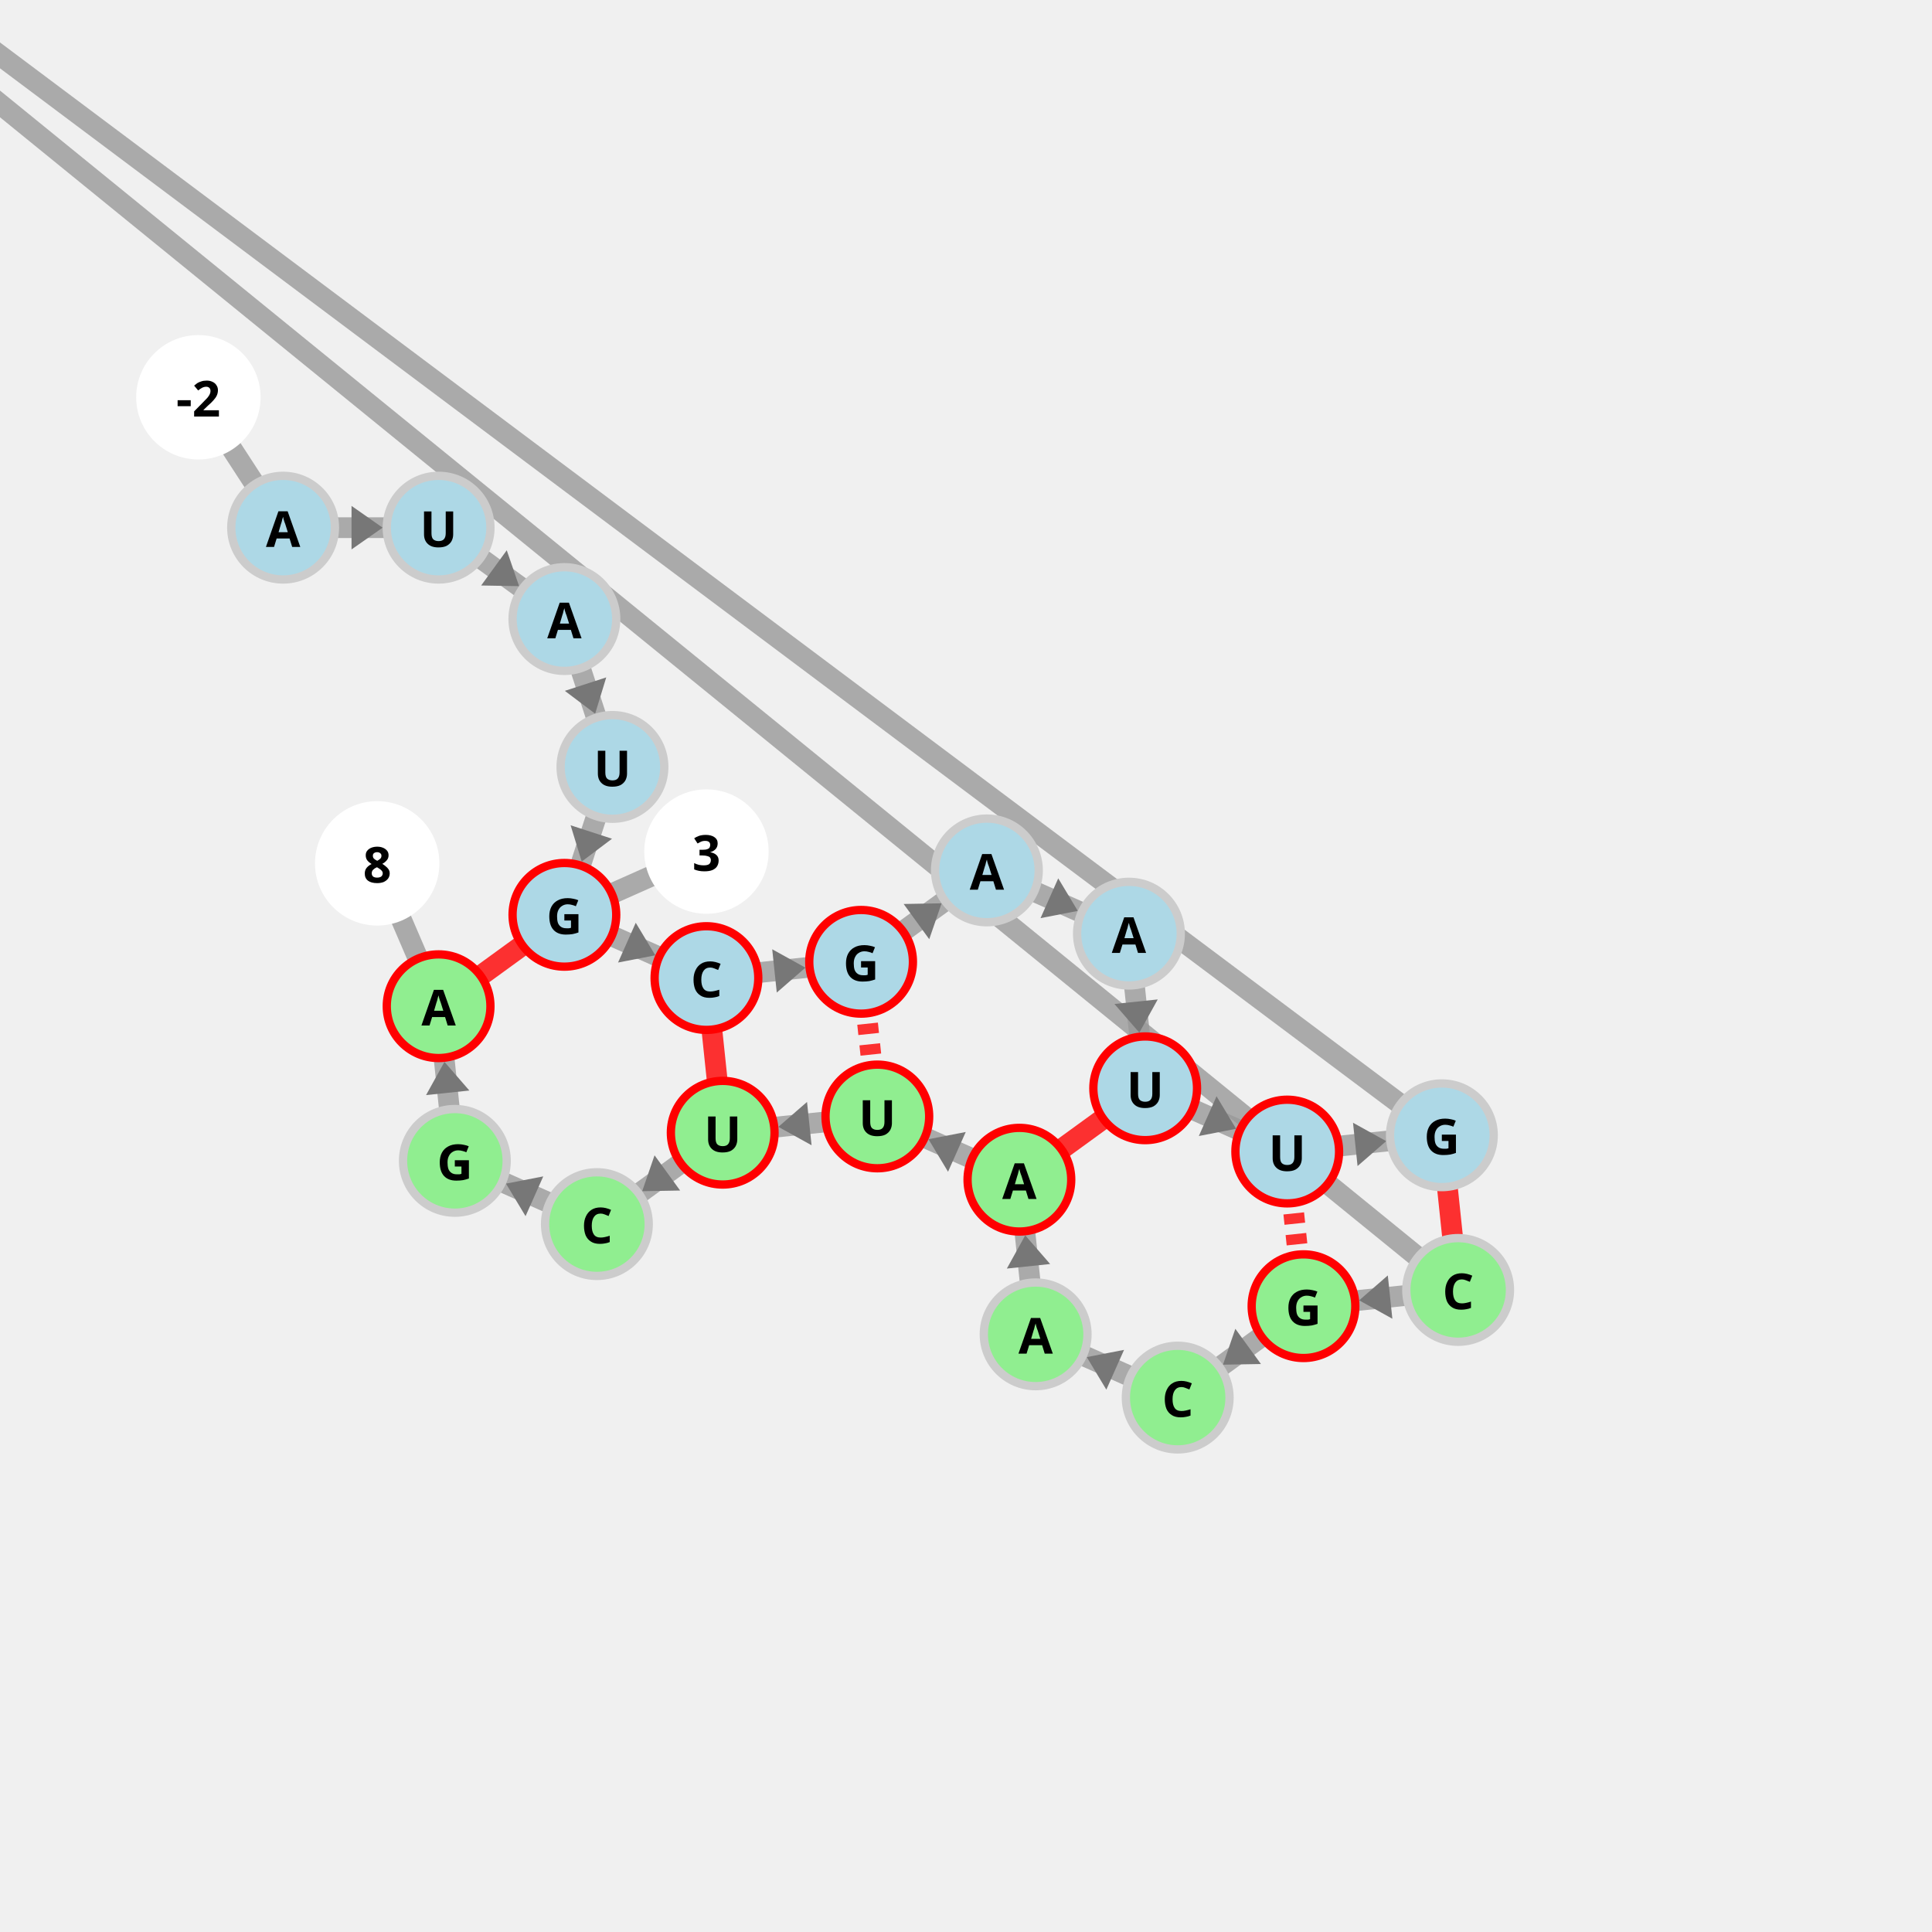
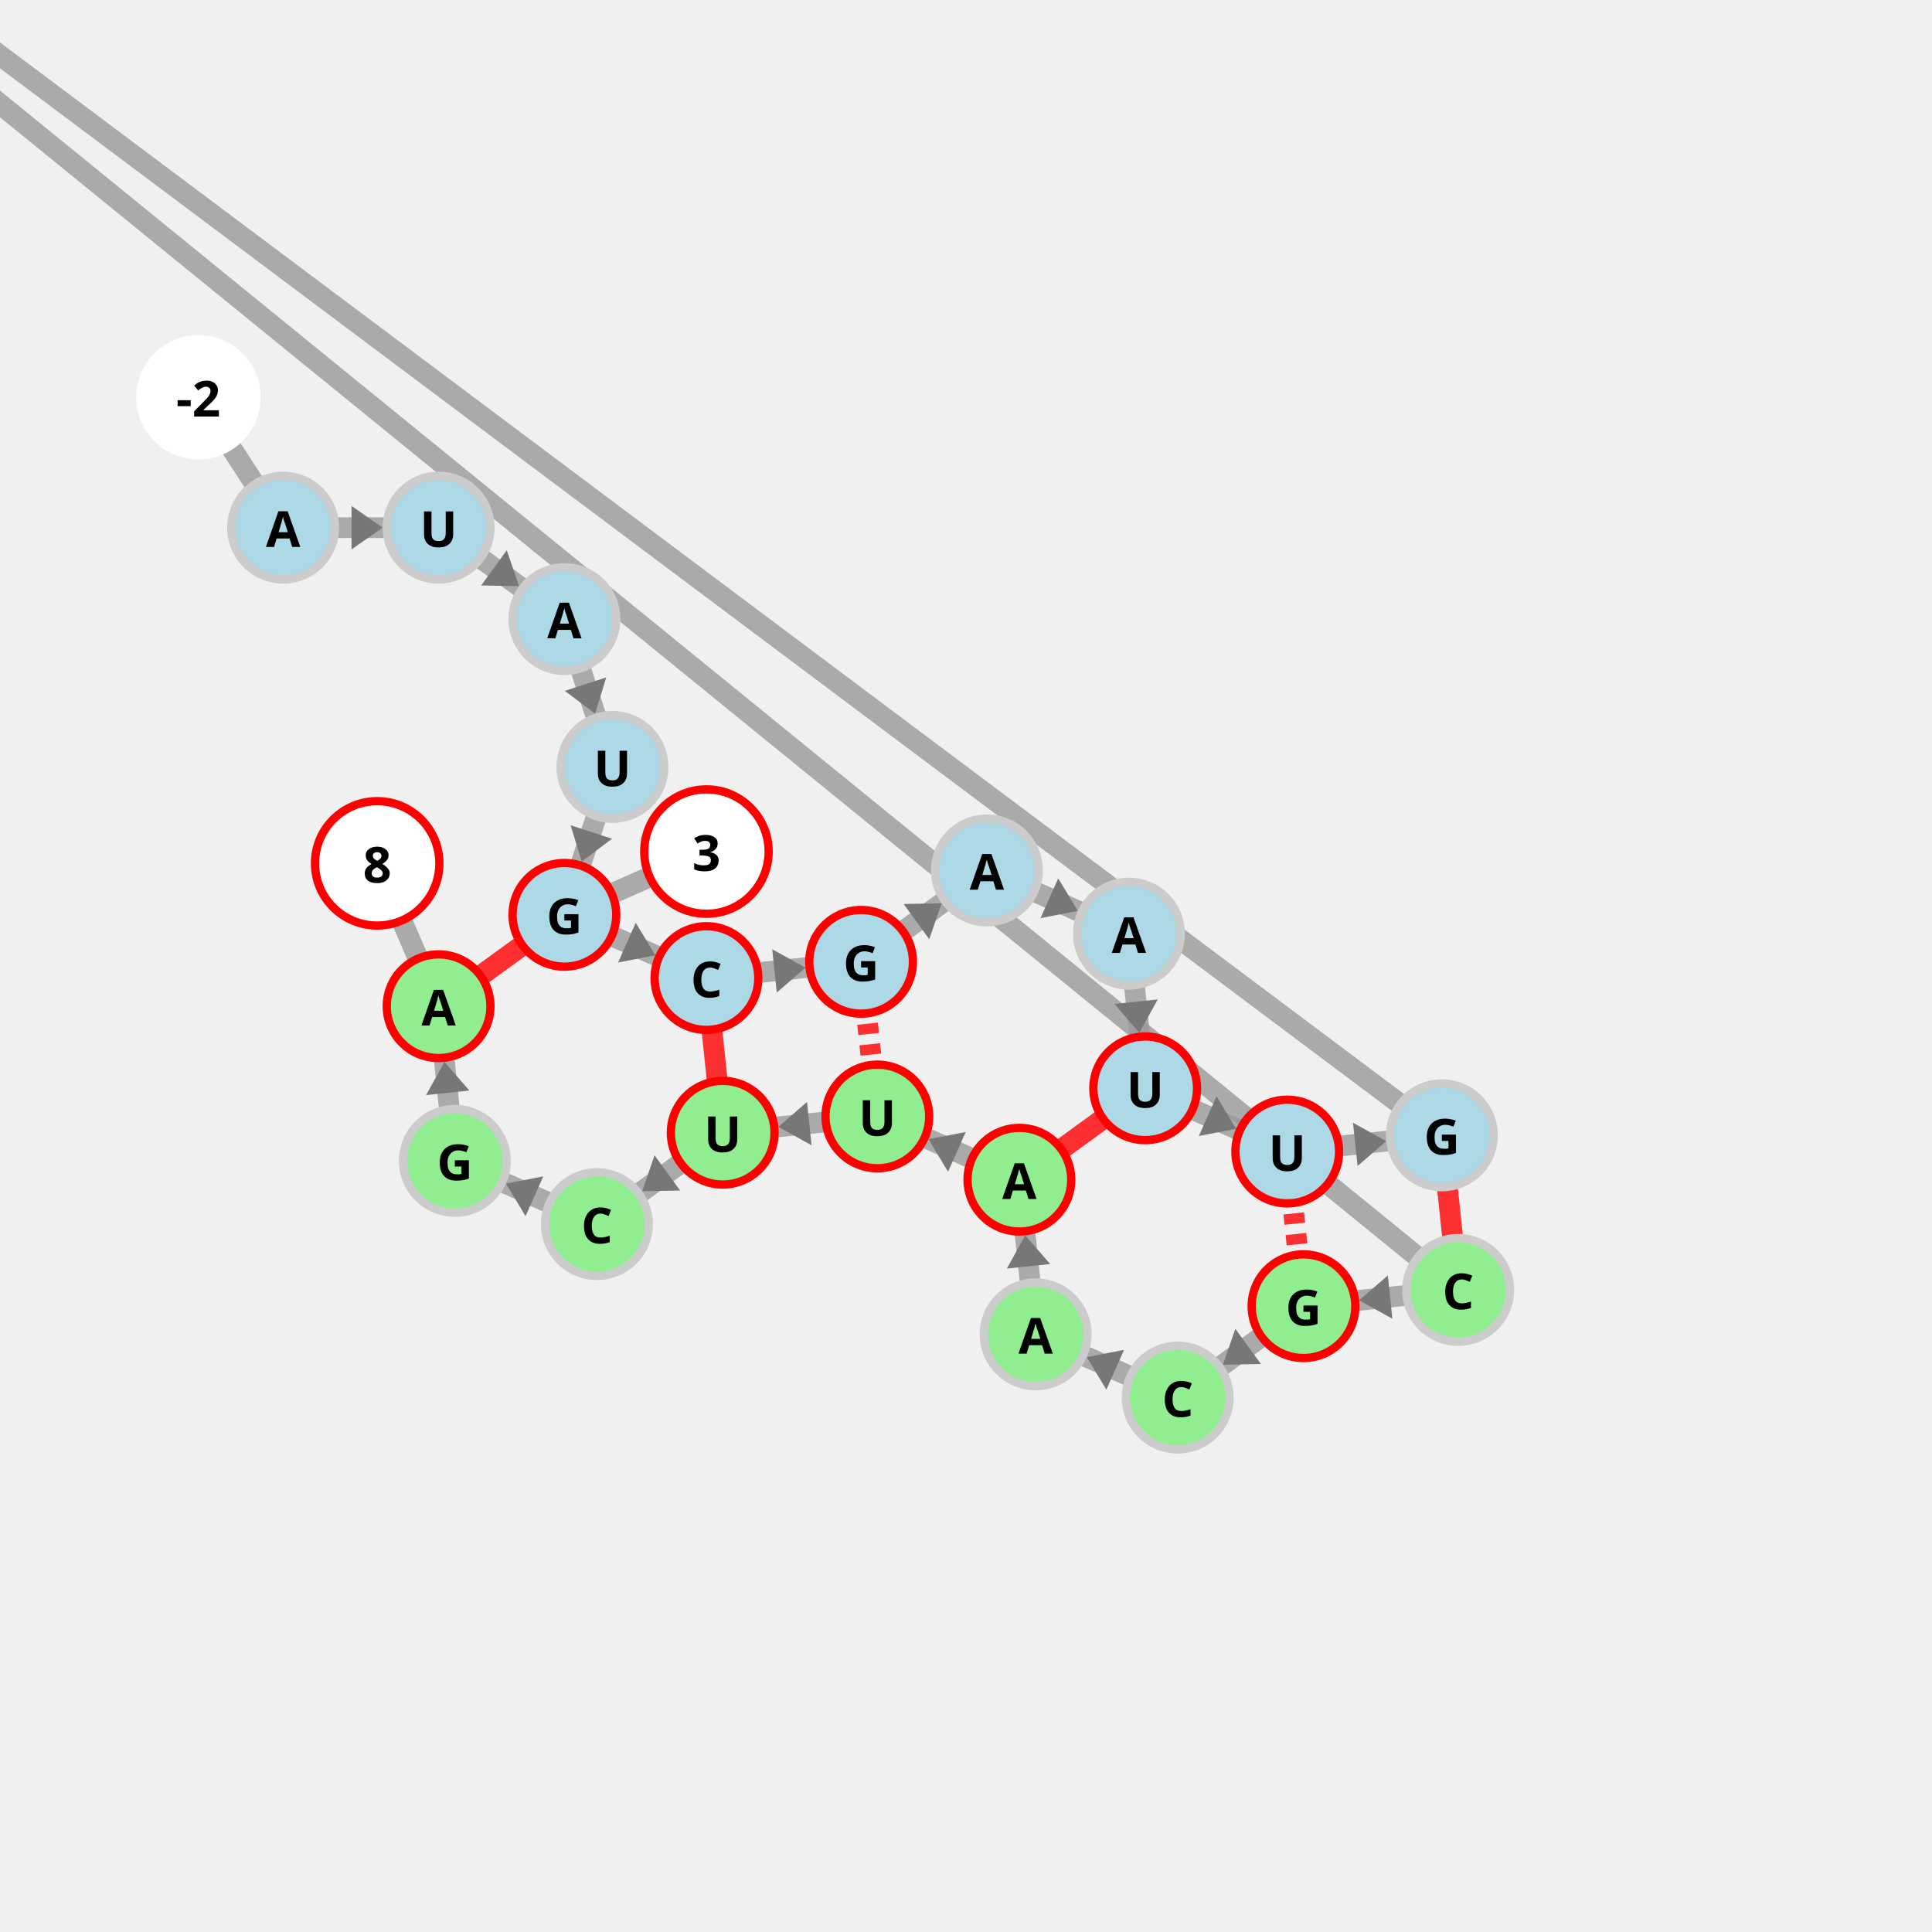
<svg xmlns="http://www.w3.org/2000/svg" viewBox="0 0 300 300">
  <style type="text/css">
 circle.fornac-node, polygon.fornac-node {
  stroke: #ccc;
  stroke-width: 0.8;
  opacity: 1;
  fill: white;
}

path.fornac-directionArrow {
  fill: #777;
  stroke: none;
  stroke-width: 0.8px;
}

g.fornac-plot {
    /* outline: 1px solid red; */
}

circle.fornac-node[base_type="a"] {
  fill: #dbdb8d;
}

circle.fornac-node[base_type="c"] {
  fill: #98df8a;
}

circle.fornac-node[base_type="g"] {
  fill: #ff9896;
}

circle.fornac-node[base_type="u"], circle.fornac-node[base_type="t"] {
  fill: #aec7e8;
}

.fornac-node &gt; text {
     pointer-events: none;
 }

circle.fornac-node[node_type="label"] {
    stroke: transparent;
    stroke-width: 0;
    fill: white;
    display: inline;
}

circle.fornac-node[node_type="protein"] {
    fill: gray;
    fill-opacity: 0.5;
    stroke-width: 4;
}

.fornac-selectedNode &gt; circle.fornac-node {
    stroke: red;
}

text.fornac-nodeLabel {
    font-weight: bold;
    font-family: Tahoma, Geneva, sans-serif;
    font-size: 0.4em;
    color: rgb(100,100,100);
    text-anchor: middle;
    alignment-baseline: middle;
    dominant-baseline: central;
    pointer-events: none;
    -webkit-touch-callout: none;
    -webkit-user-select: none;
    -khtml-user-select: none;
    -moz-user-select: none;
    -ms-user-select: none;
    user-select: none;
}

line.fornac-link {
  stroke: #999;
  stroke-opacity: 0.8;
  stroke-width: 2;
}

line.fornac-link[link_type="pseudoknot"] {
    stroke: red;
}

line.fornac-link[link_type="basepair"] {
  stroke: red;
}

line.fornac-link[link_type="intermolecule"] {
  stroke: blue;
}

line.fornac-link[link_type="chain_chain"] {
  stroke-dasharray: 3,3;
}

line.fornac-link[link_type="fake"] {
  stroke: green;
}

text.fornac-plotLabel {
    font-family: Tahoma, Geneva, sans-serif;
    font-weight: bolder;
    font-size: 1.2em;
    fill: rgba(200, 200, 200, 0.5);
    text-anchor: middle;
    alignment-baseline: central;
}

.fornac-transparent {
    fill: transparent;
    stroke-width: 0;
    stroke-opacity: 0;
    opacity: 0;
    visibility: hidden;
    pointer-events: none;
}

.fornac-dragLine {
  stroke: #999;
  stroke-width: 2;
  pointer-events: none;
}

.fornac-mouseEventHelper &gt; .extent {
  fill-opacity: .1;
  stroke: #fff;
  shape-rendering: crispEdges;
}

.d3-context-menu {
	position: absolute;
	display: none;
	background-color: #f2f2f2;
	border-radius: 4px;

	font-family: Arial, sans-serif;
	font-size: 14px;
	min-width: 150px;
	border: 1px solid #d4d4d4;

	z-index:1200;
}

.d3-context-menu ul {
	list-style-type: none;
	margin: 4px 0px;
	padding: 0px;
	cursor: default;
}

.d3-context-menu ul li {
	padding: 4px 16px;

	-webkit-touch-callout: none; /* iOS Safari */
	-webkit-user-select: none;   /* Chrome/Safari/Opera */
	-khtml-user-select: none;    /* Konqueror */
	-moz-user-select: none;      /* Firefox */
	-ms-user-select: none;       /* Internet Explorer/Edge */
	user-select: none;
}

.d3-context-menu ul li:hover {
	background-color: #4677f8;
	color: #fefefe;
}

.d3-context-menu-selected {
	background-color: #4677f8;
	color: #fefefe;
}

/*
	Header
*/

.d3-context-menu ul li.is-header
.d3-context-menu ul li.is-header:hover {
	background-color: #f2f2f2;
	color: #444;
	font-weight: bold;
	font-style: italic;
}

/*
	Disabled
*/

.d3-context-menu ul li.is-disabled
.d3-context-menu ul li.is-disabled:hover {
	background-color: #f2f2f2;
	color: #888;
	cursor: not-allowed;
}

/*
	Divider
*/

.d3-context-menu ul li.is-divider {
	padding: 0px 0px;
}

.d3-context-menu ul li.is-divider:hover {
	background-color: #f2f2f2;
}

.d3-context-menu ul hr {
	border: 0;
    height: 0;
    border-top: 1px solid rgba(0, 0, 0, 0.1);
    border-bottom: 1px solid rgba(255, 255, 255, 0.3);
}

/*# sourceMappingURL=fornac.css.map*/ 
</style>
  <g class="fornac-plot" transform="translate(-117.0046,-79.03127)scale(1.609658,1.609658)">
    <g class="fornac-links">
      <line class="link fornac-link" x1="100" y1="100" x2="115" y2="100" link_type="backbone" pointer-events="all" />
      <line class="link fornac-link" x1="115" y1="100" x2="127.135" y2="108.817" link_type="backbone" pointer-events="all" />
      <line class="link fornac-link" x1="127.135" y1="108.817" x2="131.771" y2="123.083" link_type="backbone" pointer-events="all" />
      <line class="link fornac-link" x1="127.135" y1="137.348" x2="115" y2="146.165" link_type="basepair" pointer-events="all" />
      <line class="link fornac-link" x1="131.771" y1="123.083" x2="127.135" y2="137.348" link_type="backbone" pointer-events="all" />
      <line class="link fornac-link" x1="140.838" y1="143.45" x2="142.406" y2="158.367" link_type="basepair" pointer-events="all" />
      <line class="link fornac-link" x1="127.135" y1="137.348" x2="140.838" y2="143.45" link_type="backbone" pointer-events="all" />
      <line class="link fornac-link" x1="155.756" y1="141.882" x2="157.324" y2="156.799" link_type="basepair" pointer-events="all" stroke-dasharray="1,1" />
      <line class="link fornac-link" x1="140.838" y1="143.45" x2="155.756" y2="141.882" link_type="backbone" pointer-events="all" />
      <line class="link fornac-link" x1="155.756" y1="141.882" x2="167.892" y2="133.065" link_type="backbone" pointer-events="all" />
      <line class="link fornac-link" x1="167.892" y1="133.065" x2="181.595" y2="139.166" link_type="backbone" pointer-events="all" />
      <line class="link fornac-link" x1="183.163" y1="154.084" x2="171.027" y2="162.9" link_type="basepair" pointer-events="all" />
      <line class="link fornac-link" x1="181.595" y1="139.166" x2="183.163" y2="154.084" link_type="backbone" pointer-events="all" />
      <line class="link fornac-link" x1="196.866" y1="160.185" x2="198.434" y2="175.103" link_type="basepair" pointer-events="all" stroke-dasharray="1,1" />
      <line class="link fornac-link" x1="183.163" y1="154.084" x2="196.866" y2="160.185" link_type="backbone" pointer-events="all" />
      <line class="link fornac-link" x1="211.784" y1="158.617" x2="213.352" y2="173.535" link_type="basepair" pointer-events="all" />
      <line class="link fornac-link" x1="196.866" y1="160.185" x2="211.784" y2="158.617" link_type="backbone" pointer-events="all" />
      <line class="link fornac-link" x1="213.352" y1="173.535" x2="198.434" y2="175.103" link_type="backbone" pointer-events="all" />
      <line class="link fornac-link" x1="198.434" y1="175.103" x2="186.298" y2="183.919" link_type="backbone" pointer-events="all" />
      <line class="link fornac-link" x1="186.298" y1="183.919" x2="172.595" y2="177.818" link_type="backbone" pointer-events="all" />
      <line class="link fornac-link" x1="172.595" y1="177.818" x2="171.027" y2="162.9" link_type="backbone" pointer-events="all" />
      <line class="link fornac-link" x1="171.027" y1="162.9" x2="157.324" y2="156.799" link_type="backbone" pointer-events="all" />
      <line class="link fornac-link" x1="157.324" y1="156.799" x2="142.406" y2="158.367" link_type="backbone" pointer-events="all" />
      <line class="link fornac-link" x1="142.406" y1="158.367" x2="130.271" y2="167.184" link_type="backbone" pointer-events="all" />
      <line class="link fornac-link" x1="130.271" y1="167.184" x2="116.568" y2="161.083" link_type="backbone" pointer-events="all" />
      <line class="link fornac-link" x1="116.568" y1="161.083" x2="115" y2="146.165" link_type="backbone" pointer-events="all" />
      <line class="link fornac-link" x1="100" y1="100" x2="91.827" y2="87.422" link_type="label_link" pointer-events="all" />
      <line class="link fornac-link" x1="115" y1="100" x2="119.635" y2="85.734" link_type="label_link" pointer-events="all" style="display:none" />
      <line class="link fornac-link" x1="127.135" y1="108.817" x2="139.271" y2="100" link_type="label_link" pointer-events="all" style="display:none" />
      <line class="link fornac-link" x1="131.771" y1="123.083" x2="146.771" y2="123.083" link_type="label_link" pointer-events="all" style="display:none" />
      <line class="link fornac-link" x1="127.135" y1="137.348" x2="140.838" y2="131.247" link_type="label_link" pointer-events="all" />
      <line class="link fornac-link" x1="140.838" y1="143.45" x2="139.271" y2="128.532" link_type="label_link" pointer-events="all" style="display:none" />
      <line class="link fornac-link" x1="155.756" y1="141.882" x2="150.381" y2="127.878" link_type="label_link" pointer-events="all" style="display:none" />
      <line class="link fornac-link" x1="167.892" y1="133.065" x2="166.324" y2="118.147" link_type="label_link" pointer-events="all" style="display:none" />
      <line class="link fornac-link" x1="181.595" y1="139.166" x2="193.73" y2="130.349" link_type="label_link" pointer-events="all" style="display:none" />
      <line class="link fornac-link" x1="183.163" y1="154.084" x2="195.298" y2="145.267" link_type="label_link" pointer-events="all" style="display:none" />
      <line class="link fornac-link" x1="196.866" y1="160.185" x2="195.298" y2="145.267" link_type="label_link" pointer-events="all" style="display:none" />
      <line class="link fornac-link" x1="211.784" y1="158.617" x2="NaN" y2="NaN" link_type="label_link" pointer-events="all" />
      <line class="link fornac-link" x1="226.701" y1="157.049" x2="236.141" y2="145.392" link_type="label_link" pointer-events="all" style="display:none" />
      <line class="link fornac-link" x1="228.269" y1="171.967" x2="239.927" y2="181.407" link_type="label_link" pointer-events="all" style="display:none" />
      <line class="link fornac-link" x1="213.352" y1="173.535" x2="NaN" y2="NaN" link_type="label_link" pointer-events="all" />
      <line class="link fornac-link" x1="198.434" y1="175.103" x2="203.809" y2="189.106" link_type="label_link" pointer-events="all" style="display:none" />
      <line class="link fornac-link" x1="186.298" y1="183.919" x2="187.866" y2="198.837" link_type="label_link" pointer-events="all" style="display:none" />
      <line class="link fornac-link" x1="172.595" y1="177.818" x2="160.46" y2="186.635" link_type="label_link" pointer-events="all" style="display:none" />
      <line class="link fornac-link" x1="171.027" y1="162.9" x2="158.892" y2="171.717" link_type="label_link" pointer-events="all" style="display:none" />
      <line class="link fornac-link" x1="157.324" y1="156.799" x2="158.892" y2="171.717" link_type="label_link" pointer-events="all" style="display:none" />
      <line class="link fornac-link" x1="142.406" y1="158.367" x2="147.782" y2="172.371" link_type="label_link" pointer-events="all" style="display:none" />
      <line class="link fornac-link" x1="130.271" y1="167.184" x2="131.839" y2="182.102" link_type="label_link" pointer-events="all" style="display:none" />
      <line class="link fornac-link" x1="116.568" y1="161.083" x2="104.433" y2="169.9" link_type="label_link" pointer-events="all" style="display:none" />
      <line class="link fornac-link" x1="115" y1="146.165" x2="109.076" y2="132.385" link_type="label_link" pointer-events="all" />
    </g>
    <g class="fornac-nodes">
      <g class="gnode" struct_name="empty" transform="translate(100,100)" num="n1" rnum="n24">
        <path class="fornac-directionArrow" node_num="1" />
        <circle class="fornac-node" node_type="nucleotide" node_num="1" r="5" style="fill: lightblue;" />
        <text class="fornac-nodeLabel" label_type="nucleotide">A</text>
      </g>
      <g class="gnode" struct_name="empty" transform="translate(115,100)" num="n2" rnum="n23">
        <path class="fornac-directionArrow" node_num="2" d="M-8.4,-2.1L-5.4,0L-8.4,2.1" />
        <circle class="fornac-node" node_type="nucleotide" node_num="2" r="5" style="fill: lightblue;" />
        <text class="fornac-nodeLabel" label_type="nucleotide">U</text>
      </g>
      <g class="gnode" struct_name="empty" transform="translate(127.1353,108.8168)" num="n3" rnum="n22">
        <path class="fornac-directionArrow" node_num="3" d="M-5.561,-6.636L-4.369,-3.174L-8.03,-3.238" />
        <circle class="fornac-node" node_type="nucleotide" node_num="3" r="5" style="fill: lightblue;" />
        <text class="fornac-nodeLabel" label_type="nucleotide">A</text>
      </g>
      <g class="gnode" struct_name="empty" transform="translate(131.7705,123.0826)" num="n4" rnum="n21">
        <path class="fornac-directionArrow" node_num="4" d="M-0.599,-8.638L-1.669,-5.136L-4.593,-7.34" />
        <circle class="fornac-node" node_type="nucleotide" node_num="4" r="5" style="fill: lightblue;" />
        <text class="fornac-nodeLabel" label_type="nucleotide">U</text>
      </g>
      <g class="gnode" struct_name="empty" transform="translate(127.1353,137.3485)" num="n5" rnum="n20">
        <path class="fornac-directionArrow" node_num="5" d="M4.593,-7.34L1.669,-5.136L0.599,-8.638" />
        <circle class="fornac-node" node_type="nucleotide" node_num="5" r="5" style="fill: lightblue;stroke: red;" />
        <text class="fornac-nodeLabel" label_type="nucleotide">G</text>
      </g>
      <g class="gnode" struct_name="empty" transform="translate(140.8384,143.4495)" num="n6" rnum="n19">
        <path class="fornac-directionArrow" node_num="6" d="M-6.82,-5.335L-4.933,-2.196L-8.528,-1.498" />
        <circle class="fornac-node" node_type="nucleotide" node_num="6" r="5" style="fill: lightblue;stroke: red;" />
        <text class="fornac-nodeLabel" label_type="nucleotide">C</text>
      </g>
      <g class="gnode" struct_name="empty" transform="translate(155.7563,141.8816)" num="n7" rnum="n18">
        <path class="fornac-directionArrow" node_num="7" d="M-8.573,-1.21L-5.37,0.564L-8.134,2.967" />
        <circle class="fornac-node" node_type="nucleotide" node_num="7" r="5" style="fill: lightblue;stroke: red;" />
        <text class="fornac-nodeLabel" label_type="nucleotide">G</text>
      </g>
      <g class="gnode" struct_name="empty" transform="translate(167.8915,133.0648)" num="n8" rnum="n17">
        <path class="fornac-directionArrow" node_num="8" d="M-8.03,3.238L-4.369,3.174L-5.561,6.636" />
        <circle class="fornac-node" node_type="nucleotide" node_num="8" r="5" style="fill: lightblue;" />
        <text class="fornac-nodeLabel" label_type="nucleotide">A</text>
      </g>
      <g class="gnode" struct_name="empty" transform="translate(181.5947,139.1659)" num="n9" rnum="n16">
        <path class="fornac-directionArrow" node_num="9" d="M-6.82,-5.335L-4.933,-2.196L-8.528,-1.498" />
        <circle class="fornac-node" node_type="nucleotide" node_num="9" r="5" style="fill: lightblue;" />
        <text class="fornac-nodeLabel" label_type="nucleotide">A</text>
      </g>
      <g class="gnode" struct_name="empty" transform="translate(183.1626,154.0837)" num="n10" rnum="n15">
        <path class="fornac-directionArrow" node_num="10" d="M1.21,-8.573L-0.564,-5.37L-2.967,-8.134" />
        <circle class="fornac-node" node_type="nucleotide" node_num="10" r="5" style="fill: lightblue;stroke: red;" />
        <text class="fornac-nodeLabel" label_type="nucleotide">U</text>
      </g>
      <g class="gnode" struct_name="empty" transform="translate(196.8658,160.1847)" num="n11" rnum="n14">
        <path class="fornac-directionArrow" node_num="11" d="M-6.82,-5.335L-4.933,-2.196L-8.528,-1.498" />
        <circle class="fornac-node" node_type="nucleotide" node_num="11" r="5" style="fill: lightblue;stroke: red;" />
        <text class="fornac-nodeLabel" label_type="nucleotide">U</text>
      </g>
      <g class="gnode" struct_name="empty" transform="translate(211.7836,158.6168)" num="n12" rnum="n13">
        <path class="fornac-directionArrow" node_num="12" d="M-8.573,-1.21L-5.37,0.564L-8.134,2.967" />
        <circle class="fornac-node" node_type="nucleotide" node_num="12" r="5" style="fill: lightblue;" />
        <text class="fornac-nodeLabel" label_type="nucleotide">G</text>
      </g>
      <g class="gnode" struct_name="empty" transform="translate(226.7015,157.0489)" num="n13" rnum="n12">
        <text class="fornac-nodeLabel" label_type="middle" />
      </g>
      <g class="gnode" struct_name="empty" transform="translate(228.2694,171.9667)" num="n14" rnum="n11">
        <text class="fornac-nodeLabel" label_type="middle" />
      </g>
      <g class="gnode" struct_name="empty" transform="translate(213.3516,173.5346)" num="n15" rnum="n10">
        <path class="fornac-directionArrow" node_num="15" />
        <circle class="fornac-node" node_type="nucleotide" node_num="15" r="5" style="fill: lightgreen;" />
        <text class="fornac-nodeLabel" label_type="nucleotide">C</text>
      </g>
      <g class="gnode" struct_name="empty" transform="translate(198.4337,175.1026)" num="n16" rnum="n9">
        <path class="fornac-directionArrow" node_num="16" d="M8.573,1.21L5.37,-0.564L8.134,-2.967" />
        <circle class="fornac-node" node_type="nucleotide" node_num="16" r="5" style="fill: lightgreen;stroke: red;" />
        <text class="fornac-nodeLabel" label_type="nucleotide">G</text>
      </g>
      <g class="gnode" struct_name="empty" transform="translate(186.2985,183.9194)" num="n17" rnum="n8">
        <path class="fornac-directionArrow" node_num="17" d="M8.03,-3.238L4.369,-3.174L5.561,-6.636" />
        <circle class="fornac-node" node_type="nucleotide" node_num="17" r="5" style="fill: lightgreen;" />
        <text class="fornac-nodeLabel" label_type="nucleotide">C</text>
      </g>
      <g class="gnode" struct_name="empty" transform="translate(172.5953,177.8183)" num="n18" rnum="n7">
        <path class="fornac-directionArrow" node_num="18" d="M6.82,5.335L4.933,2.196L8.528,1.498" />
        <circle class="fornac-node" node_type="nucleotide" node_num="18" r="5" style="fill: lightgreen;" />
        <text class="fornac-nodeLabel" label_type="nucleotide">A</text>
      </g>
      <g class="gnode" struct_name="empty" transform="translate(171.0274,162.9005)" num="n19" rnum="n6">
        <path class="fornac-directionArrow" node_num="19" d="M-1.21,8.573L0.564,5.37L2.967,8.134" />
        <circle class="fornac-node" node_type="nucleotide" node_num="19" r="5" style="fill: lightgreen;stroke: red;" />
        <text class="fornac-nodeLabel" label_type="nucleotide">A</text>
      </g>
      <g class="gnode" struct_name="empty" transform="translate(157.3242,156.7994)" num="n20" rnum="n5">
        <path class="fornac-directionArrow" node_num="20" d="M6.82,5.335L4.933,2.196L8.528,1.498" />
        <circle class="fornac-node" node_type="nucleotide" node_num="20" r="5" style="fill: lightgreen;stroke: red;" />
        <text class="fornac-nodeLabel" label_type="nucleotide">U</text>
      </g>
      <g class="gnode" struct_name="empty" transform="translate(142.4064,158.3674)" num="n21" rnum="n4">
        <path class="fornac-directionArrow" node_num="21" d="M8.573,1.21L5.37,-0.564L8.134,-2.967" />
        <circle class="fornac-node" node_type="nucleotide" node_num="21" r="5" style="fill: lightgreen;stroke: red;" />
        <text class="fornac-nodeLabel" label_type="nucleotide">U</text>
      </g>
      <g class="gnode" struct_name="empty" transform="translate(130.2711,167.1841)" num="n22" rnum="n3">
        <path class="fornac-directionArrow" node_num="22" d="M8.03,-3.238L4.369,-3.174L5.561,-6.636" />
        <circle class="fornac-node" node_type="nucleotide" node_num="22" r="5" style="fill: lightgreen;" />
        <text class="fornac-nodeLabel" label_type="nucleotide">C</text>
      </g>
      <g class="gnode" struct_name="empty" transform="translate(116.5679,161.0831)" num="n23" rnum="n2">
        <path class="fornac-directionArrow" node_num="23" d="M6.82,5.335L4.933,2.196L8.528,1.498" />
        <circle class="fornac-node" node_type="nucleotide" node_num="23" r="5" style="fill: lightgreen;" />
        <text class="fornac-nodeLabel" label_type="nucleotide">G</text>
      </g>
      <g class="gnode" struct_name="empty" transform="translate(115,146.1653)" num="n24" rnum="n1">
        <path class="fornac-directionArrow" node_num="24" d="M-1.21,8.573L0.564,5.37L2.967,8.134" />
        <circle class="fornac-node" node_type="nucleotide" node_num="24" r="5" style="fill: lightgreen;stroke: red;" />
        <text class="fornac-nodeLabel" label_type="nucleotide">A</text>
      </g>
      <g class="gnode" struct_name="empty" transform="translate(91.82659,87.42242)" num="n-1" rnum="n26">
        <circle class="fornac-node" r="6" node_type="label" node_num="-1" />
        <text class="fornac-nodeLabel" label_type="label">-2</text>
      </g>
      <g class="gnode" struct_name="empty" transform="translate(119.6353,85.73415)" num="n-1" rnum="n26" style="display:none">
        <circle class="fornac-node" r="6" node_type="label" node_num="-1" />
        <text class="fornac-nodeLabel" label_type="label">0</text>
      </g>
      <g class="gnode" struct_name="empty" transform="translate(139.2705,100)" num="n-1" rnum="n26" style="display:none">
        <circle class="fornac-node" r="6" node_type="label" node_num="-1" />
        <text class="fornac-nodeLabel" label_type="label">0</text>
      </g>
      <g class="gnode" struct_name="empty" transform="translate(146.7705,123.0826)" num="n-1" rnum="n26" style="display:none">
        <circle class="fornac-node" r="6" node_type="label" node_num="-1" />
        <text class="fornac-nodeLabel" label_type="label">0</text>
      </g>
      <g class="gnode" struct_name="empty" transform="translate(140.8384,131.2474)" num="n-1" rnum="n26">
-         <circle class="fornac-node" r="6" node_type="label" node_num="-1" />
+         <circle class="fornac-node" r="6" node_type="label" node_num="-1" style="stroke: red;stroke-width: 0.8;" />
        <text class="fornac-nodeLabel" label_type="label">3</text>
      </g>
      <g class="gnode" struct_name="empty" transform="translate(139.2705,128.5317)" num="n-1" rnum="n26" style="display:none">
        <circle class="fornac-node" r="6" node_type="label" node_num="-1" />
        <text class="fornac-nodeLabel" label_type="label">0</text>
      </g>
      <g class="gnode" struct_name="empty" transform="translate(150.3807,127.8779)" num="n-1" rnum="n26" style="display:none">
        <circle class="fornac-node" r="6" node_type="label" node_num="-1" />
        <text class="fornac-nodeLabel" label_type="label">0</text>
      </g>
      <g class="gnode" struct_name="empty" transform="translate(166.3236,118.147)" num="n-1" rnum="n26" style="display:none">
        <circle class="fornac-node" r="6" node_type="label" node_num="-1" />
        <text class="fornac-nodeLabel" label_type="label">0</text>
      </g>
      <g class="gnode" struct_name="empty" transform="translate(193.73,130.3491)" num="n-1" rnum="n26" style="display:none">
        <circle class="fornac-node" r="6" node_type="label" node_num="-1" />
        <text class="fornac-nodeLabel" label_type="label">0</text>
      </g>
      <g class="gnode" struct_name="empty" transform="translate(195.2979,145.2669)" num="n-1" rnum="n26" style="display:none">
        <circle class="fornac-node" r="6" node_type="label" node_num="-1" />
        <text class="fornac-nodeLabel" label_type="label">0</text>
      </g>
      <g class="gnode" struct_name="empty" transform="translate(195.2979,145.2669)" num="n-1" rnum="n26" style="display:none">
        <circle class="fornac-node" r="6" node_type="label" node_num="-1" />
        <text class="fornac-nodeLabel" label_type="label">0</text>
      </g>
      <g class="gnode" struct_name="empty" transform="translate(NaN,NaN)" num="n-1" rnum="n26">
-         <circle class="fornac-node" r="6" node_type="label" node_num="-1" />
+         <circle class="fornac-node" r="6" node_type="label" node_num="-1" style="stroke: red;stroke-width: 0.8;" />
        <text class="fornac-nodeLabel" label_type="label">10</text>
      </g>
      <g class="gnode" struct_name="empty" transform="translate(236.1413,145.3917)" num="n-1" rnum="n26" style="display:none">
        <circle class="fornac-node" r="6" node_type="label" node_num="-1" />
        <text class="fornac-nodeLabel" label_type="label">0</text>
      </g>
      <g class="gnode" struct_name="empty" transform="translate(239.9266,181.4065)" num="n-1" rnum="n26" style="display:none">
        <circle class="fornac-node" r="6" node_type="label" node_num="-1" />
        <text class="fornac-nodeLabel" label_type="label">0</text>
      </g>
      <g class="gnode" struct_name="empty" transform="translate(NaN,NaN)" num="n-1" rnum="n26">
-         <circle class="fornac-node" r="6" node_type="label" node_num="-1" />
+         <circle class="fornac-node" r="6" node_type="label" node_num="-1" style="stroke: red;stroke-width: 0.8;" />
        <text class="fornac-nodeLabel" label_type="label">-2</text>
      </g>
      <g class="gnode" struct_name="empty" transform="translate(203.8093,189.1063)" num="n-1" rnum="n26" style="display:none">
        <circle class="fornac-node" r="6" node_type="label" node_num="-1" />
        <text class="fornac-nodeLabel" label_type="label">0</text>
      </g>
      <g class="gnode" struct_name="empty" transform="translate(187.8664,198.8372)" num="n-1" rnum="n26" style="display:none">
        <circle class="fornac-node" r="6" node_type="label" node_num="-1" />
        <text class="fornac-nodeLabel" label_type="label">0</text>
      </g>
      <g class="gnode" struct_name="empty" transform="translate(160.46,186.6351)" num="n-1" rnum="n26" style="display:none">
        <circle class="fornac-node" r="6" node_type="label" node_num="-1" />
        <text class="fornac-nodeLabel" label_type="label">0</text>
      </g>
      <g class="gnode" struct_name="empty" transform="translate(158.8921,171.7173)" num="n-1" rnum="n26" style="display:none">
        <circle class="fornac-node" r="6" node_type="label" node_num="-1" />
        <text class="fornac-nodeLabel" label_type="label">0</text>
      </g>
      <g class="gnode" struct_name="empty" transform="translate(158.8921,171.7173)" num="n-1" rnum="n26" style="display:none">
        <circle class="fornac-node" r="6" node_type="label" node_num="-1" />
        <text class="fornac-nodeLabel" label_type="label">0</text>
      </g>
      <g class="gnode" struct_name="empty" transform="translate(147.7819,172.3711)" num="n-1" rnum="n26" style="display:none">
        <circle class="fornac-node" r="6" node_type="label" node_num="-1" />
        <text class="fornac-nodeLabel" label_type="label">0</text>
      </g>
      <g class="gnode" struct_name="empty" transform="translate(131.839,182.102)" num="n-1" rnum="n26" style="display:none">
        <circle class="fornac-node" r="6" node_type="label" node_num="-1" />
        <text class="fornac-nodeLabel" label_type="label">0</text>
      </g>
      <g class="gnode" struct_name="empty" transform="translate(104.4327,169.8999)" num="n-1" rnum="n26" style="display:none">
        <circle class="fornac-node" r="6" node_type="label" node_num="-1" />
        <text class="fornac-nodeLabel" label_type="label">0</text>
      </g>
      <g class="gnode" struct_name="empty" transform="translate(109.0762,132.3845)" num="n-1" rnum="n26">
-         <circle class="fornac-node" r="6" node_type="label" node_num="-1" />
+         <circle class="fornac-node" r="6" node_type="label" node_num="-1" style="stroke: red;stroke-width: 0.8;" />
        <text class="fornac-nodeLabel" label_type="label">8</text>
      </g>
      <g class="gnode" transform="translate(149.0813,150.1245)" num="n-1" rnum="n26">
        <text class="fornac-nodeLabel" label_type="middle" />
      </g>
      <g class="gnode" transform="translate(205.1087,166.8597)" num="n-1" rnum="n26">
        <text class="fornac-nodeLabel" label_type="middle" />
      </g>
      <g class="gnode" transform="translate(115,146.1653)" num="n-3" rnum="n28">
        <text class="fornac-nodeLabel" label_type="middle" />
      </g>
      <g class="gnode" transform="translate(100,100)" num="n-2" rnum="n27">
        <text class="fornac-nodeLabel" label_type="middle" />
      </g>
      <g class="gnode" transform="translate(119.3402,119.2355)" num="n-1" rnum="n26">
        <text class="fornac-nodeLabel" label_type="middle" />
      </g>
      <g class="gnode" transform="translate(220.0265,165.2918)" num="n-1" rnum="n26">
        <text class="fornac-nodeLabel" label_type="middle" />
      </g>
      <g class="gnode" transform="translate(128.7032,152.2663)" num="n-1" rnum="n26">
        <text class="fornac-nodeLabel" label_type="middle" />
      </g>
      <g class="gnode" transform="translate(169.4594,147.9826)" num="n-1" rnum="n26">
        <text class="fornac-nodeLabel" label_type="middle" />
      </g>
      <g class="gnode" transform="translate(184.7306,169.0015)" num="n-1" rnum="n26">
        <text class="fornac-nodeLabel" label_type="middle" />
      </g>
    </g>
  </g>
</svg>
